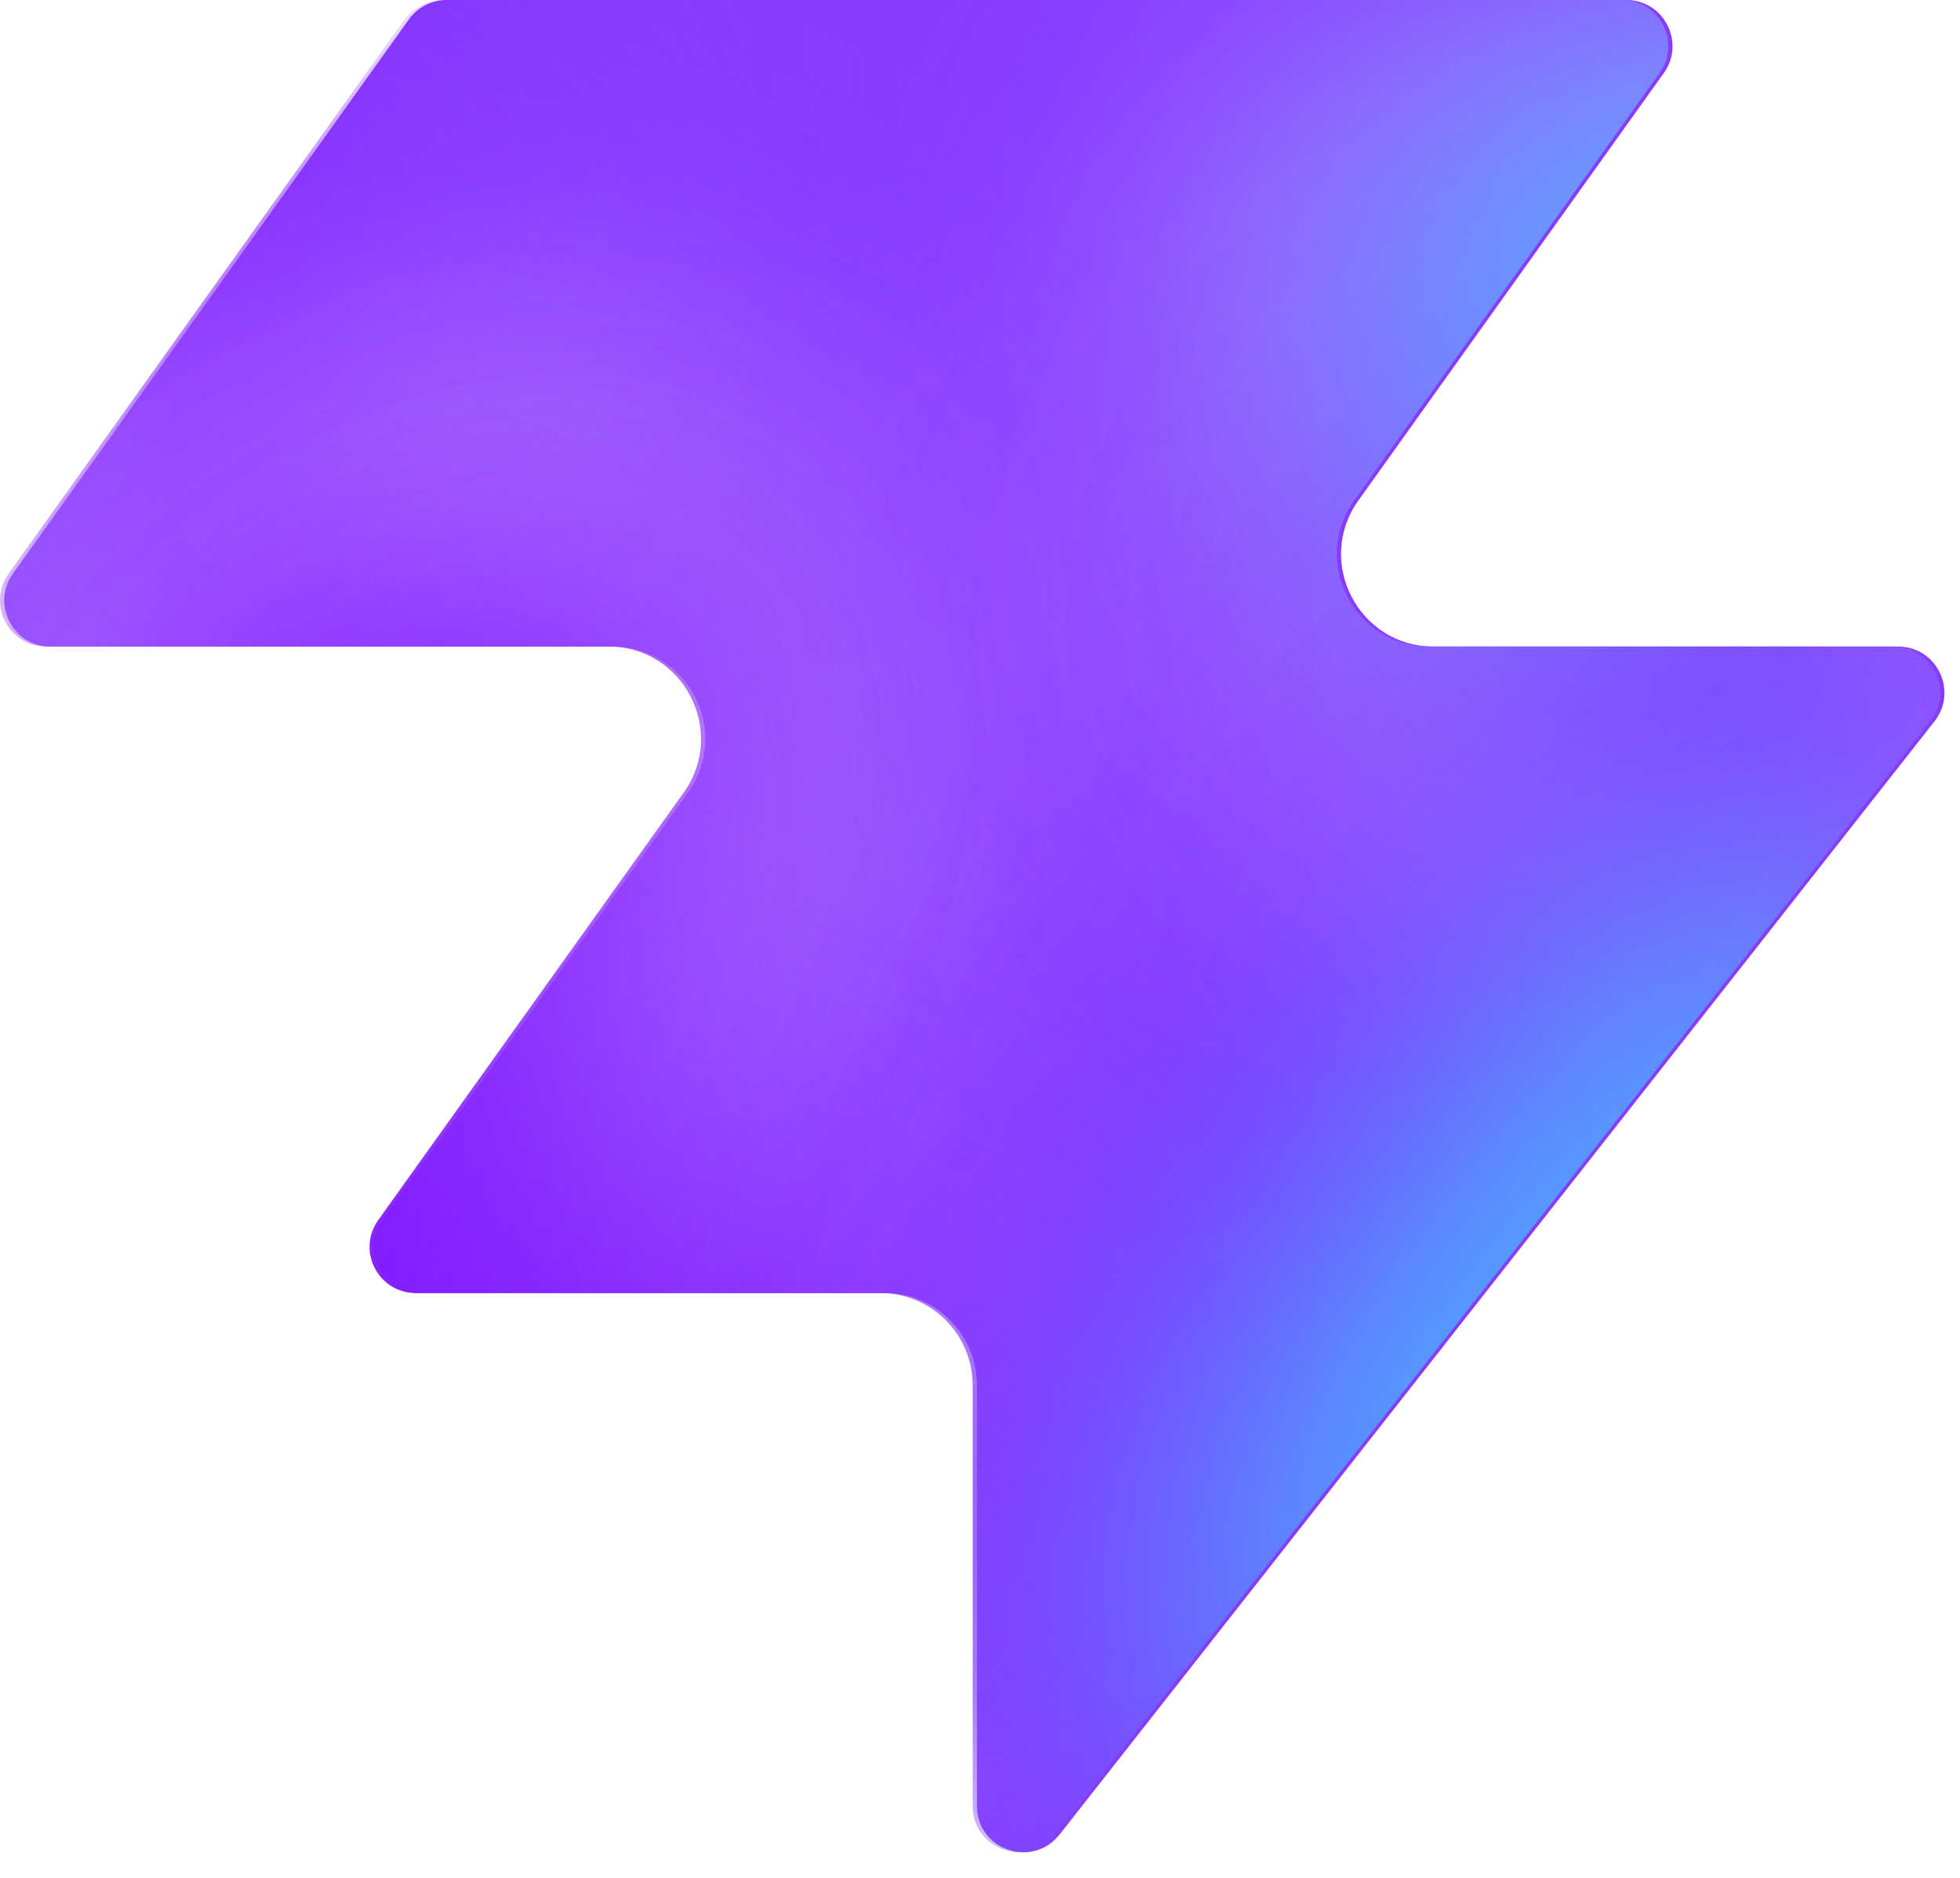
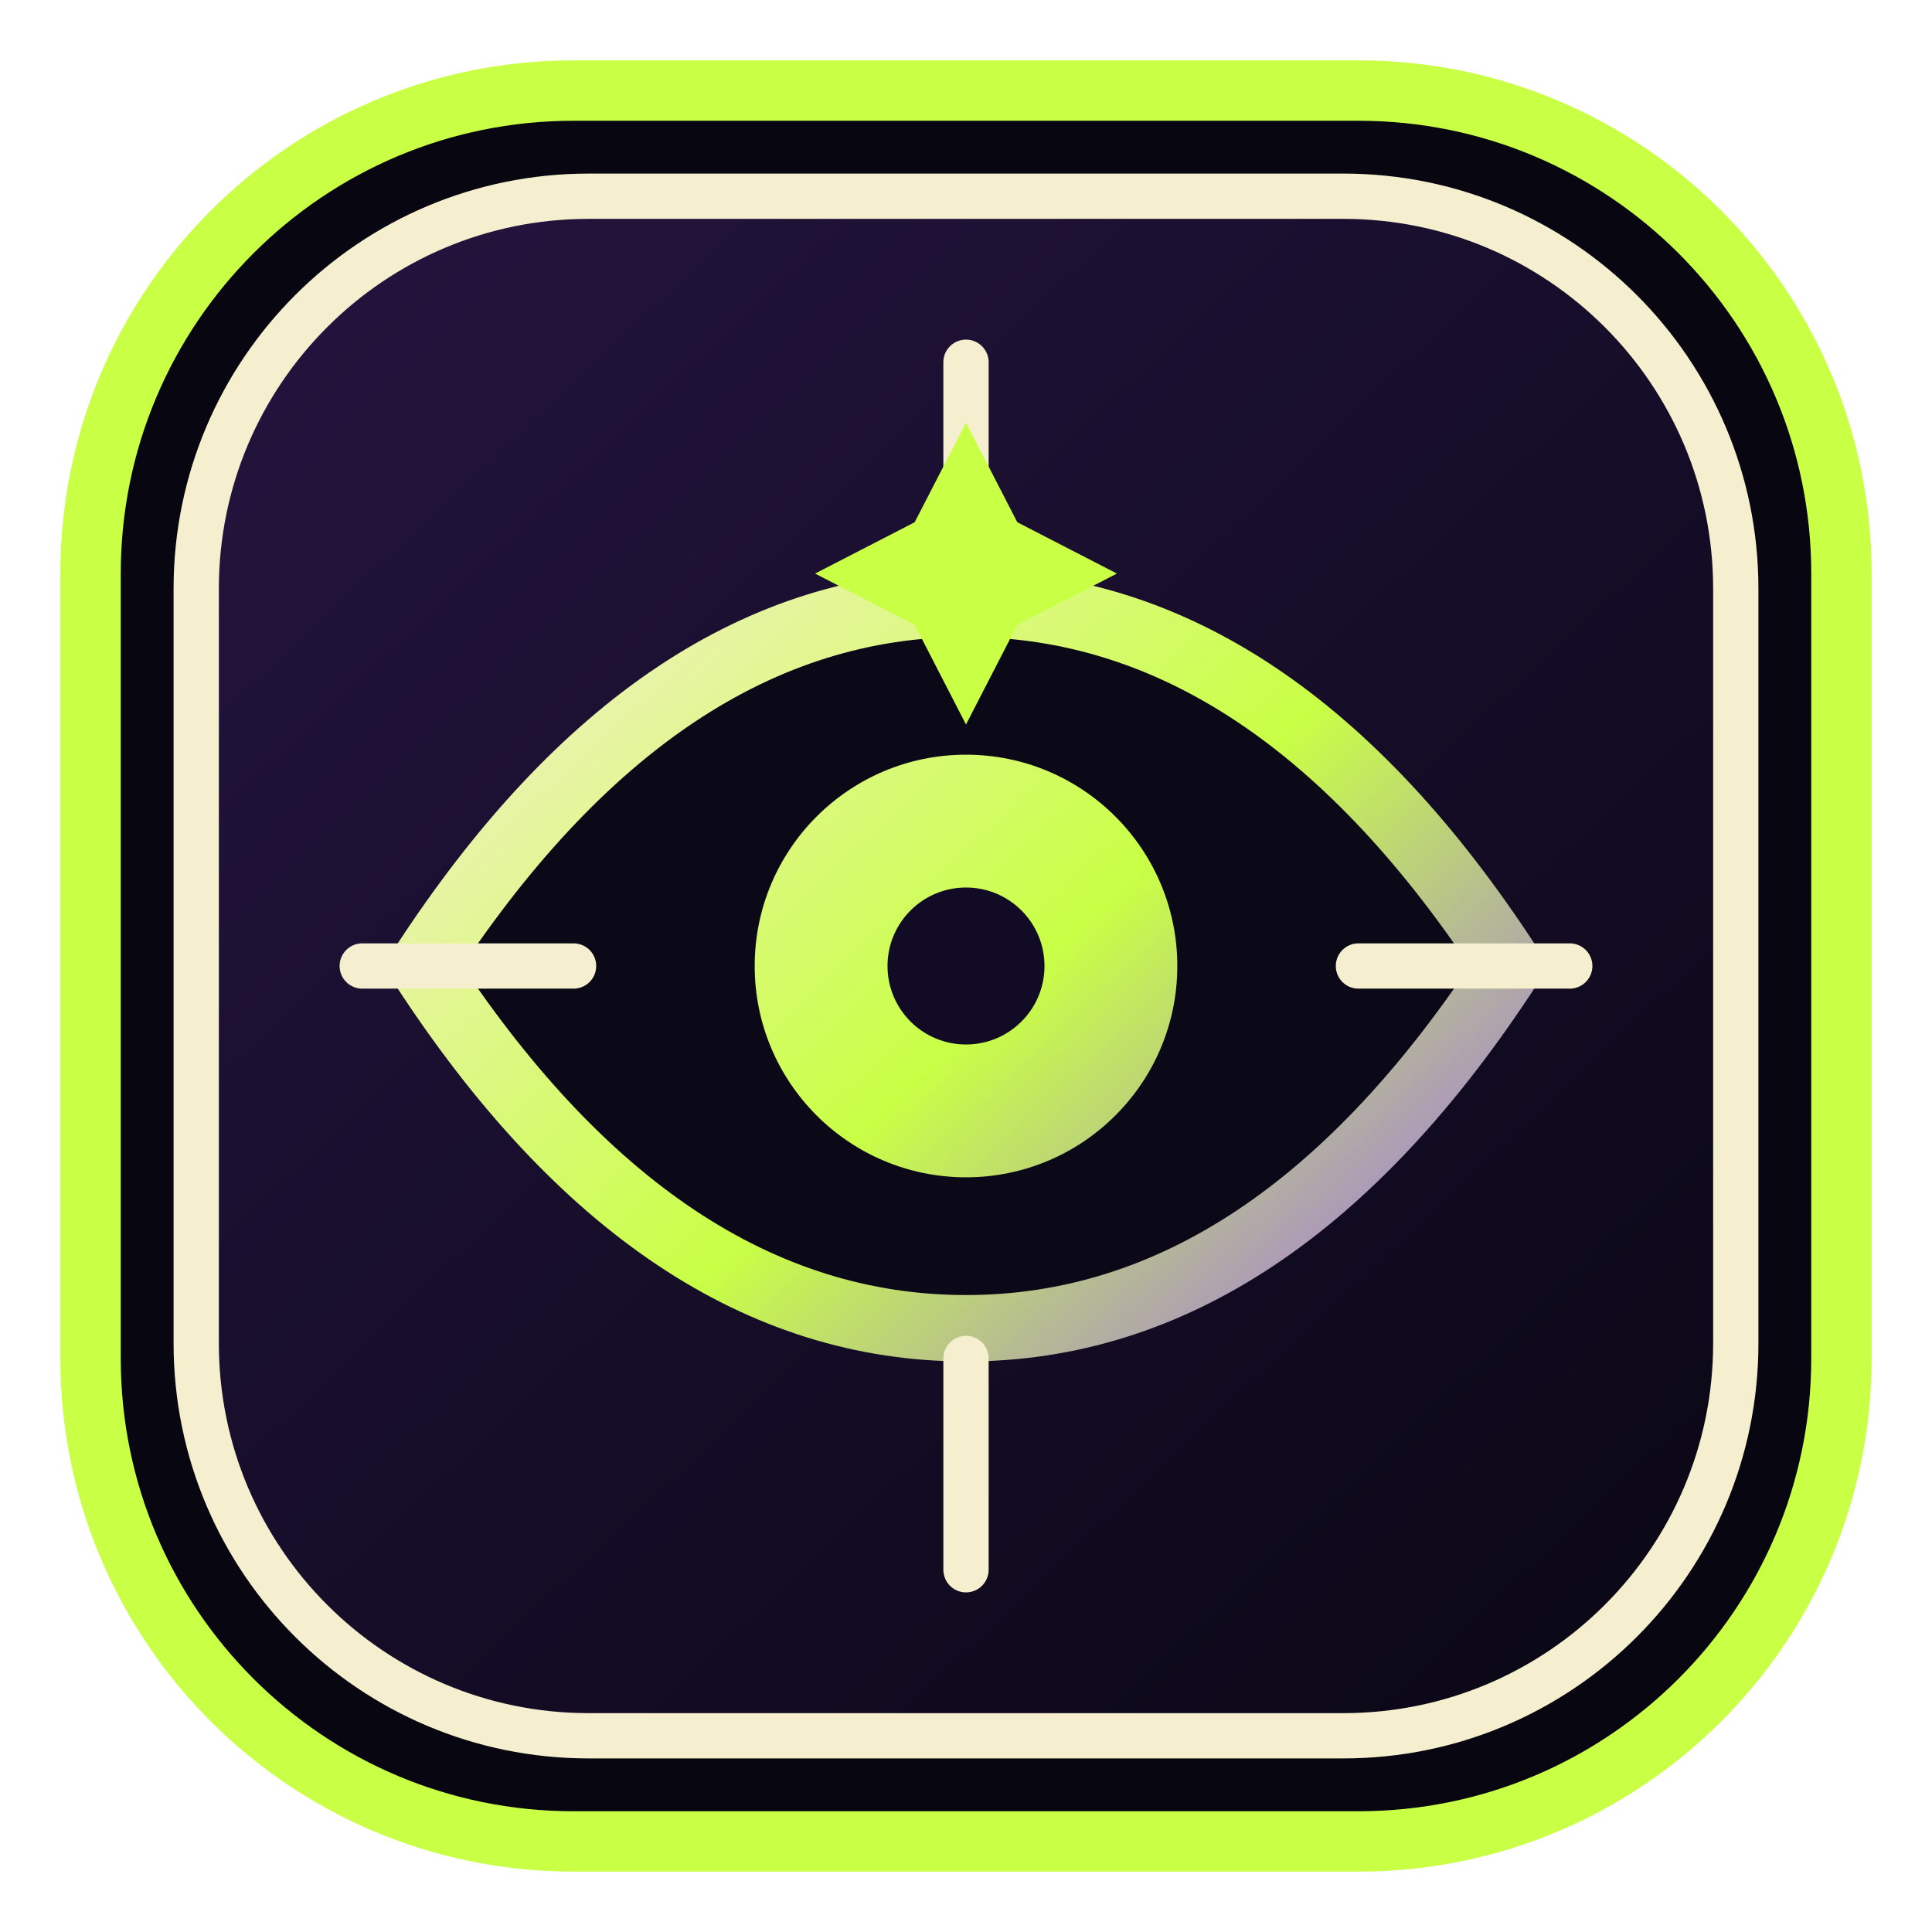
- <svg xmlns="http://www.w3.org/2000/svg" width="48" height="46" fill="none" viewBox="0 0 48 46">
-   <path fill="#863bff" d="M25.946 44.938c-.664.845-2.021.375-2.021-.698V33.937a2.26 2.26 0 0 0-2.262-2.262H10.287c-.92 0-1.456-1.04-.92-1.788l7.48-10.471c1.07-1.497 0-3.578-1.842-3.578H1.237c-.92 0-1.456-1.04-.92-1.788L10.013.474c.214-.297.556-.474.92-.474h28.894c.92 0 1.456 1.04.92 1.788l-7.48 10.471c-1.07 1.498 0 3.579 1.842 3.579h11.377c.943 0 1.473 1.088.89 1.83L25.947 44.94z" style="fill:#863bff;fill:color(display-p3 .525 .23 1);fill-opacity:1" />
-   <mask id="a" width="48" height="46" x="0" y="0" maskUnits="userSpaceOnUse" style="mask-type:alpha">
-     <path fill="#000" d="M25.842 44.938c-.664.844-2.021.375-2.021-.698V33.937a2.26 2.26 0 0 0-2.262-2.262H10.183c-.92 0-1.456-1.04-.92-1.788l7.48-10.471c1.07-1.498 0-3.579-1.842-3.579H1.133c-.92 0-1.456-1.04-.92-1.787L9.91.473c.214-.297.556-.474.92-.474h28.894c.92 0 1.456 1.04.92 1.788l-7.48 10.471c-1.07 1.498 0 3.578 1.842 3.578h11.377c.943 0 1.473 1.088.89 1.832L25.843 44.94z" style="fill:#000;fill-opacity:1" />
-   </mask>
-   <g mask="url(#a)">
-     <g filter="url(#b)">
-       <ellipse cx="5.508" cy="14.704" fill="#ede6ff" rx="5.508" ry="14.704" style="fill:#ede6ff;fill:color(display-p3 .927 .903 1);fill-opacity:1" transform="matrix(.00324 1 1 -.00324 -4.47 31.516)" />
-     </g>
-     <g filter="url(#c)">
-       <ellipse cx="10.399" cy="29.851" fill="#ede6ff" rx="10.399" ry="29.851" style="fill:#ede6ff;fill:color(display-p3 .927 .903 1);fill-opacity:1" transform="matrix(.00324 1 1 -.00324 -39.328 7.883)" />
-     </g>
-     <g filter="url(#d)">
-       <ellipse cx="5.508" cy="30.487" fill="#7e14ff" rx="5.508" ry="30.487" style="fill:#7e14ff;fill:color(display-p3 .492 .077 1);fill-opacity:1" transform="rotate(89.814 -25.913 -14.639)scale(1 -1)" />
-     </g>
-     <g filter="url(#e)">
-       <ellipse cx="5.508" cy="30.599" fill="#7e14ff" rx="5.508" ry="30.599" style="fill:#7e14ff;fill:color(display-p3 .492 .077 1);fill-opacity:1" transform="rotate(89.814 -32.644 -3.334)scale(1 -1)" />
-     </g>
-     <g filter="url(#f)">
-       <ellipse cx="5.508" cy="30.599" fill="#7e14ff" rx="5.508" ry="30.599" style="fill:#7e14ff;fill:color(display-p3 .492 .077 1);fill-opacity:1" transform="matrix(.00324 1 1 -.00324 -34.34 30.47)" />
-     </g>
-     <g filter="url(#g)">
-       <ellipse cx="14.072" cy="22.078" fill="#ede6ff" rx="14.072" ry="22.078" style="fill:#ede6ff;fill:color(display-p3 .927 .903 1);fill-opacity:1" transform="rotate(93.35 24.506 48.493)scale(-1 1)" />
-     </g>
-     <g filter="url(#h)">
-       <ellipse cx="3.47" cy="21.501" fill="#7e14ff" rx="3.47" ry="21.501" style="fill:#7e14ff;fill:color(display-p3 .492 .077 1);fill-opacity:1" transform="rotate(89.009 28.708 47.59)scale(-1 1)" />
-     </g>
-     <g filter="url(#i)">
-       <ellipse cx="3.47" cy="21.501" fill="#7e14ff" rx="3.47" ry="21.501" style="fill:#7e14ff;fill:color(display-p3 .492 .077 1);fill-opacity:1" transform="rotate(89.009 28.708 47.59)scale(-1 1)" />
-     </g>
-     <g filter="url(#j)">
-       <ellipse cx=".387" cy="8.972" fill="#7e14ff" rx="4.407" ry="29.108" style="fill:#7e14ff;fill:color(display-p3 .492 .077 1);fill-opacity:1" transform="rotate(39.51 .387 8.972)" />
-     </g>
-     <g filter="url(#k)">
-       <ellipse cx="47.523" cy="-6.092" fill="#7e14ff" rx="4.407" ry="29.108" style="fill:#7e14ff;fill:color(display-p3 .492 .077 1);fill-opacity:1" transform="rotate(37.892 47.523 -6.092)" />
-     </g>
-     <g filter="url(#l)">
-       <ellipse cx="41.412" cy="6.333" fill="#47bfff" rx="5.971" ry="9.665" style="fill:#47bfff;fill:color(display-p3 .28 .748 1);fill-opacity:1" transform="rotate(37.892 41.412 6.333)" />
-     </g>
-     <g filter="url(#m)">
-       <ellipse cx="-1.879" cy="38.332" fill="#7e14ff" rx="4.407" ry="29.108" style="fill:#7e14ff;fill:color(display-p3 .492 .077 1);fill-opacity:1" transform="rotate(37.892 -1.88 38.332)" />
-     </g>
-     <g filter="url(#n)">
-       <ellipse cx="-1.879" cy="38.332" fill="#7e14ff" rx="4.407" ry="29.108" style="fill:#7e14ff;fill:color(display-p3 .492 .077 1);fill-opacity:1" transform="rotate(37.892 -1.88 38.332)" />
-     </g>
-     <g filter="url(#o)">
-       <ellipse cx="35.651" cy="29.907" fill="#7e14ff" rx="4.407" ry="29.108" style="fill:#7e14ff;fill:color(display-p3 .492 .077 1);fill-opacity:1" transform="rotate(37.892 35.651 29.907)" />
-     </g>
-     <g filter="url(#p)">
-       <ellipse cx="38.418" cy="32.4" fill="#47bfff" rx="5.971" ry="15.297" style="fill:#47bfff;fill:color(display-p3 .28 .748 1);fill-opacity:1" transform="rotate(37.892 38.418 32.4)" />
-     </g>
-   </g>
+ <svg xmlns="http://www.w3.org/2000/svg" viewBox="0 0 64 64" role="img" aria-labelledby="title desc">
  <defs>
-     <filter id="b" width="60.045" height="41.654" x="-19.77" y="16.149" color-interpolation-filters="sRGB" filterUnits="userSpaceOnUse">
-       <feFlood flood-opacity="0" result="BackgroundImageFix" />
-       <feBlend in="SourceGraphic" in2="BackgroundImageFix" result="shape" />
-       <feGaussianBlur result="effect1_foregroundBlur_2002_17158" stdDeviation="7.659" />
-     </filter>
-     <filter id="c" width="90.34" height="51.437" x="-54.613" y="-7.533" color-interpolation-filters="sRGB" filterUnits="userSpaceOnUse">
-       <feFlood flood-opacity="0" result="BackgroundImageFix" />
-       <feBlend in="SourceGraphic" in2="BackgroundImageFix" result="shape" />
-       <feGaussianBlur result="effect1_foregroundBlur_2002_17158" stdDeviation="7.659" />
-     </filter>
-     <filter id="d" width="79.355" height="29.4" x="-49.64" y="2.03" color-interpolation-filters="sRGB" filterUnits="userSpaceOnUse">
-       <feFlood flood-opacity="0" result="BackgroundImageFix" />
-       <feBlend in="SourceGraphic" in2="BackgroundImageFix" result="shape" />
-       <feGaussianBlur result="effect1_foregroundBlur_2002_17158" stdDeviation="4.596" />
-     </filter>
-     <filter id="e" width="79.579" height="29.4" x="-45.045" y="20.029" color-interpolation-filters="sRGB" filterUnits="userSpaceOnUse">
-       <feFlood flood-opacity="0" result="BackgroundImageFix" />
-       <feBlend in="SourceGraphic" in2="BackgroundImageFix" result="shape" />
-       <feGaussianBlur result="effect1_foregroundBlur_2002_17158" stdDeviation="4.596" />
-     </filter>
-     <filter id="f" width="79.579" height="29.4" x="-43.513" y="21.178" color-interpolation-filters="sRGB" filterUnits="userSpaceOnUse">
-       <feFlood flood-opacity="0" result="BackgroundImageFix" />
-       <feBlend in="SourceGraphic" in2="BackgroundImageFix" result="shape" />
-       <feGaussianBlur result="effect1_foregroundBlur_2002_17158" stdDeviation="4.596" />
-     </filter>
-     <filter id="g" width="74.749" height="58.852" x="15.756" y="-17.901" color-interpolation-filters="sRGB" filterUnits="userSpaceOnUse">
-       <feFlood flood-opacity="0" result="BackgroundImageFix" />
-       <feBlend in="SourceGraphic" in2="BackgroundImageFix" result="shape" />
-       <feGaussianBlur result="effect1_foregroundBlur_2002_17158" stdDeviation="7.659" />
-     </filter>
-     <filter id="h" width="61.377" height="25.362" x="23.548" y="2.284" color-interpolation-filters="sRGB" filterUnits="userSpaceOnUse">
-       <feFlood flood-opacity="0" result="BackgroundImageFix" />
-       <feBlend in="SourceGraphic" in2="BackgroundImageFix" result="shape" />
-       <feGaussianBlur result="effect1_foregroundBlur_2002_17158" stdDeviation="4.596" />
-     </filter>
-     <filter id="i" width="61.377" height="25.362" x="23.548" y="2.284" color-interpolation-filters="sRGB" filterUnits="userSpaceOnUse">
-       <feFlood flood-opacity="0" result="BackgroundImageFix" />
-       <feBlend in="SourceGraphic" in2="BackgroundImageFix" result="shape" />
-       <feGaussianBlur result="effect1_foregroundBlur_2002_17158" stdDeviation="4.596" />
-     </filter>
-     <filter id="j" width="56.045" height="63.649" x="-27.636" y="-22.853" color-interpolation-filters="sRGB" filterUnits="userSpaceOnUse">
-       <feFlood flood-opacity="0" result="BackgroundImageFix" />
-       <feBlend in="SourceGraphic" in2="BackgroundImageFix" result="shape" />
-       <feGaussianBlur result="effect1_foregroundBlur_2002_17158" stdDeviation="4.596" />
-     </filter>
-     <filter id="k" width="54.814" height="64.646" x="20.116" y="-38.415" color-interpolation-filters="sRGB" filterUnits="userSpaceOnUse">
-       <feFlood flood-opacity="0" result="BackgroundImageFix" />
-       <feBlend in="SourceGraphic" in2="BackgroundImageFix" result="shape" />
-       <feGaussianBlur result="effect1_foregroundBlur_2002_17158" stdDeviation="4.596" />
-     </filter>
-     <filter id="l" width="33.541" height="35.313" x="24.641" y="-11.323" color-interpolation-filters="sRGB" filterUnits="userSpaceOnUse">
-       <feFlood flood-opacity="0" result="BackgroundImageFix" />
-       <feBlend in="SourceGraphic" in2="BackgroundImageFix" result="shape" />
-       <feGaussianBlur result="effect1_foregroundBlur_2002_17158" stdDeviation="4.596" />
-     </filter>
-     <filter id="m" width="54.814" height="64.646" x="-29.286" y="6.009" color-interpolation-filters="sRGB" filterUnits="userSpaceOnUse">
-       <feFlood flood-opacity="0" result="BackgroundImageFix" />
-       <feBlend in="SourceGraphic" in2="BackgroundImageFix" result="shape" />
-       <feGaussianBlur result="effect1_foregroundBlur_2002_17158" stdDeviation="4.596" />
-     </filter>
-     <filter id="n" width="54.814" height="64.646" x="-29.286" y="6.009" color-interpolation-filters="sRGB" filterUnits="userSpaceOnUse">
-       <feFlood flood-opacity="0" result="BackgroundImageFix" />
-       <feBlend in="SourceGraphic" in2="BackgroundImageFix" result="shape" />
-       <feGaussianBlur result="effect1_foregroundBlur_2002_17158" stdDeviation="4.596" />
-     </filter>
-     <filter id="o" width="54.814" height="64.646" x="8.244" y="-2.416" color-interpolation-filters="sRGB" filterUnits="userSpaceOnUse">
-       <feFlood flood-opacity="0" result="BackgroundImageFix" />
-       <feBlend in="SourceGraphic" in2="BackgroundImageFix" result="shape" />
-       <feGaussianBlur result="effect1_foregroundBlur_2002_17158" stdDeviation="4.596" />
-     </filter>
-     <filter id="p" width="39.409" height="43.623" x="18.713" y="10.588" color-interpolation-filters="sRGB" filterUnits="userSpaceOnUse">
-       <feFlood flood-opacity="0" result="BackgroundImageFix" />
-       <feBlend in="SourceGraphic" in2="BackgroundImageFix" result="shape" />
-       <feGaussianBlur result="effect1_foregroundBlur_2002_17158" stdDeviation="4.596" />
-     </filter>
+     <linearGradient id="field" x1="8" y1="7" x2="56" y2="58" gradientUnits="userSpaceOnUse">
+       <stop stop-color="#24143f" />
+       <stop offset="1" stop-color="#090714" />
+     </linearGradient>
+     <linearGradient id="mark" x1="17" y1="17" x2="47" y2="49" gradientUnits="userSpaceOnUse">
+       <stop stop-color="#f5efcf" />
+       <stop offset=".52" stop-color="#c9ff45" />
+       <stop offset="1" stop-color="#9b5cff" />
+     </linearGradient>
  </defs>
+   <rect x="3" y="3" width="58" height="58" rx="16" fill="#080610" stroke="#c9ff45" stroke-width="2" />
+   <rect x="6.5" y="6.5" width="51" height="51" rx="13" fill="url(#field)" stroke="#f5efcf" stroke-width="1.5" />
+   <path d="M14 32c5.2-8 11.2-12 18-12s12.8 4 18 12c-5.2 8-11.2 12-18 12S19.2 40 14 32Z" fill="#0b0817" stroke="url(#mark)" stroke-width="2.2" />
+   <circle cx="32" cy="32" r="7" fill="url(#mark)" />
+   <circle cx="32" cy="32" r="2.6" fill="#120b25" />
+   <path d="M32 12v7M32 45v7M12 32h7M45 32h7" stroke="#f5efcf" stroke-linecap="round" stroke-width="1.5" />
+   <path d="m32 14 1.7 3.3L37 19l-3.3 1.7L32 24l-1.7-3.3L27 19l3.3-1.7L32 14Z" fill="#c9ff45" />
</svg>
